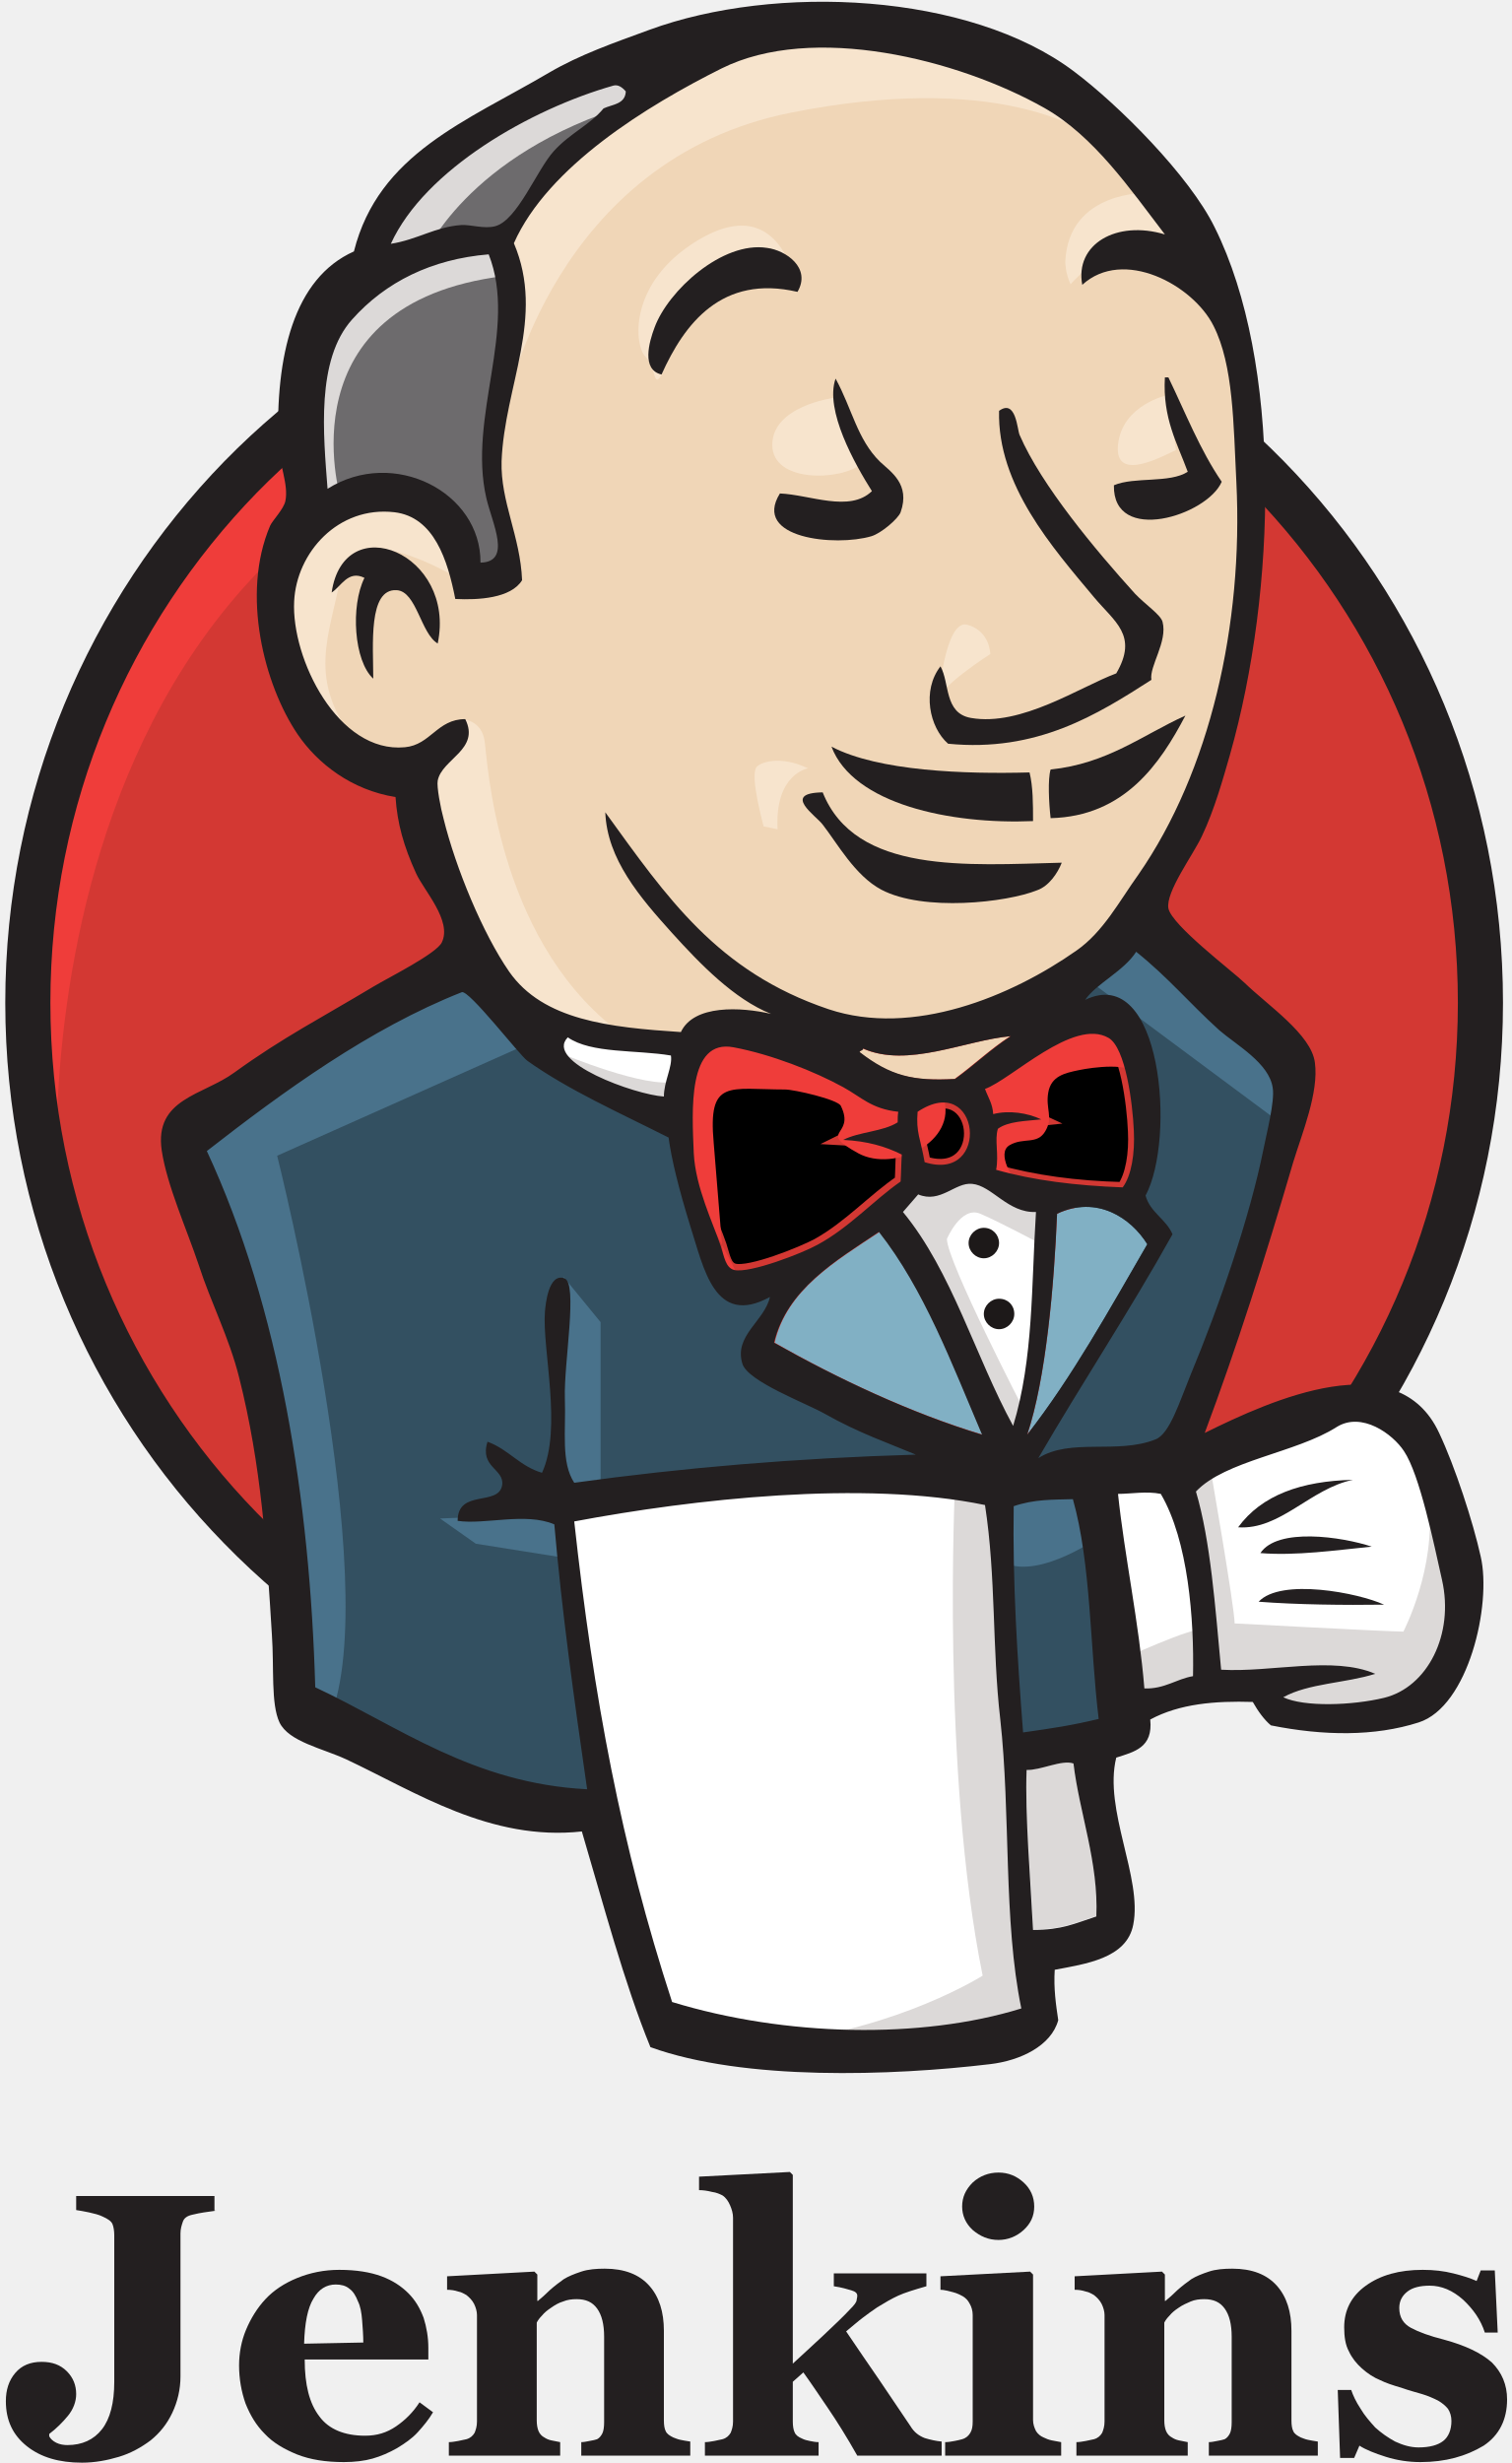
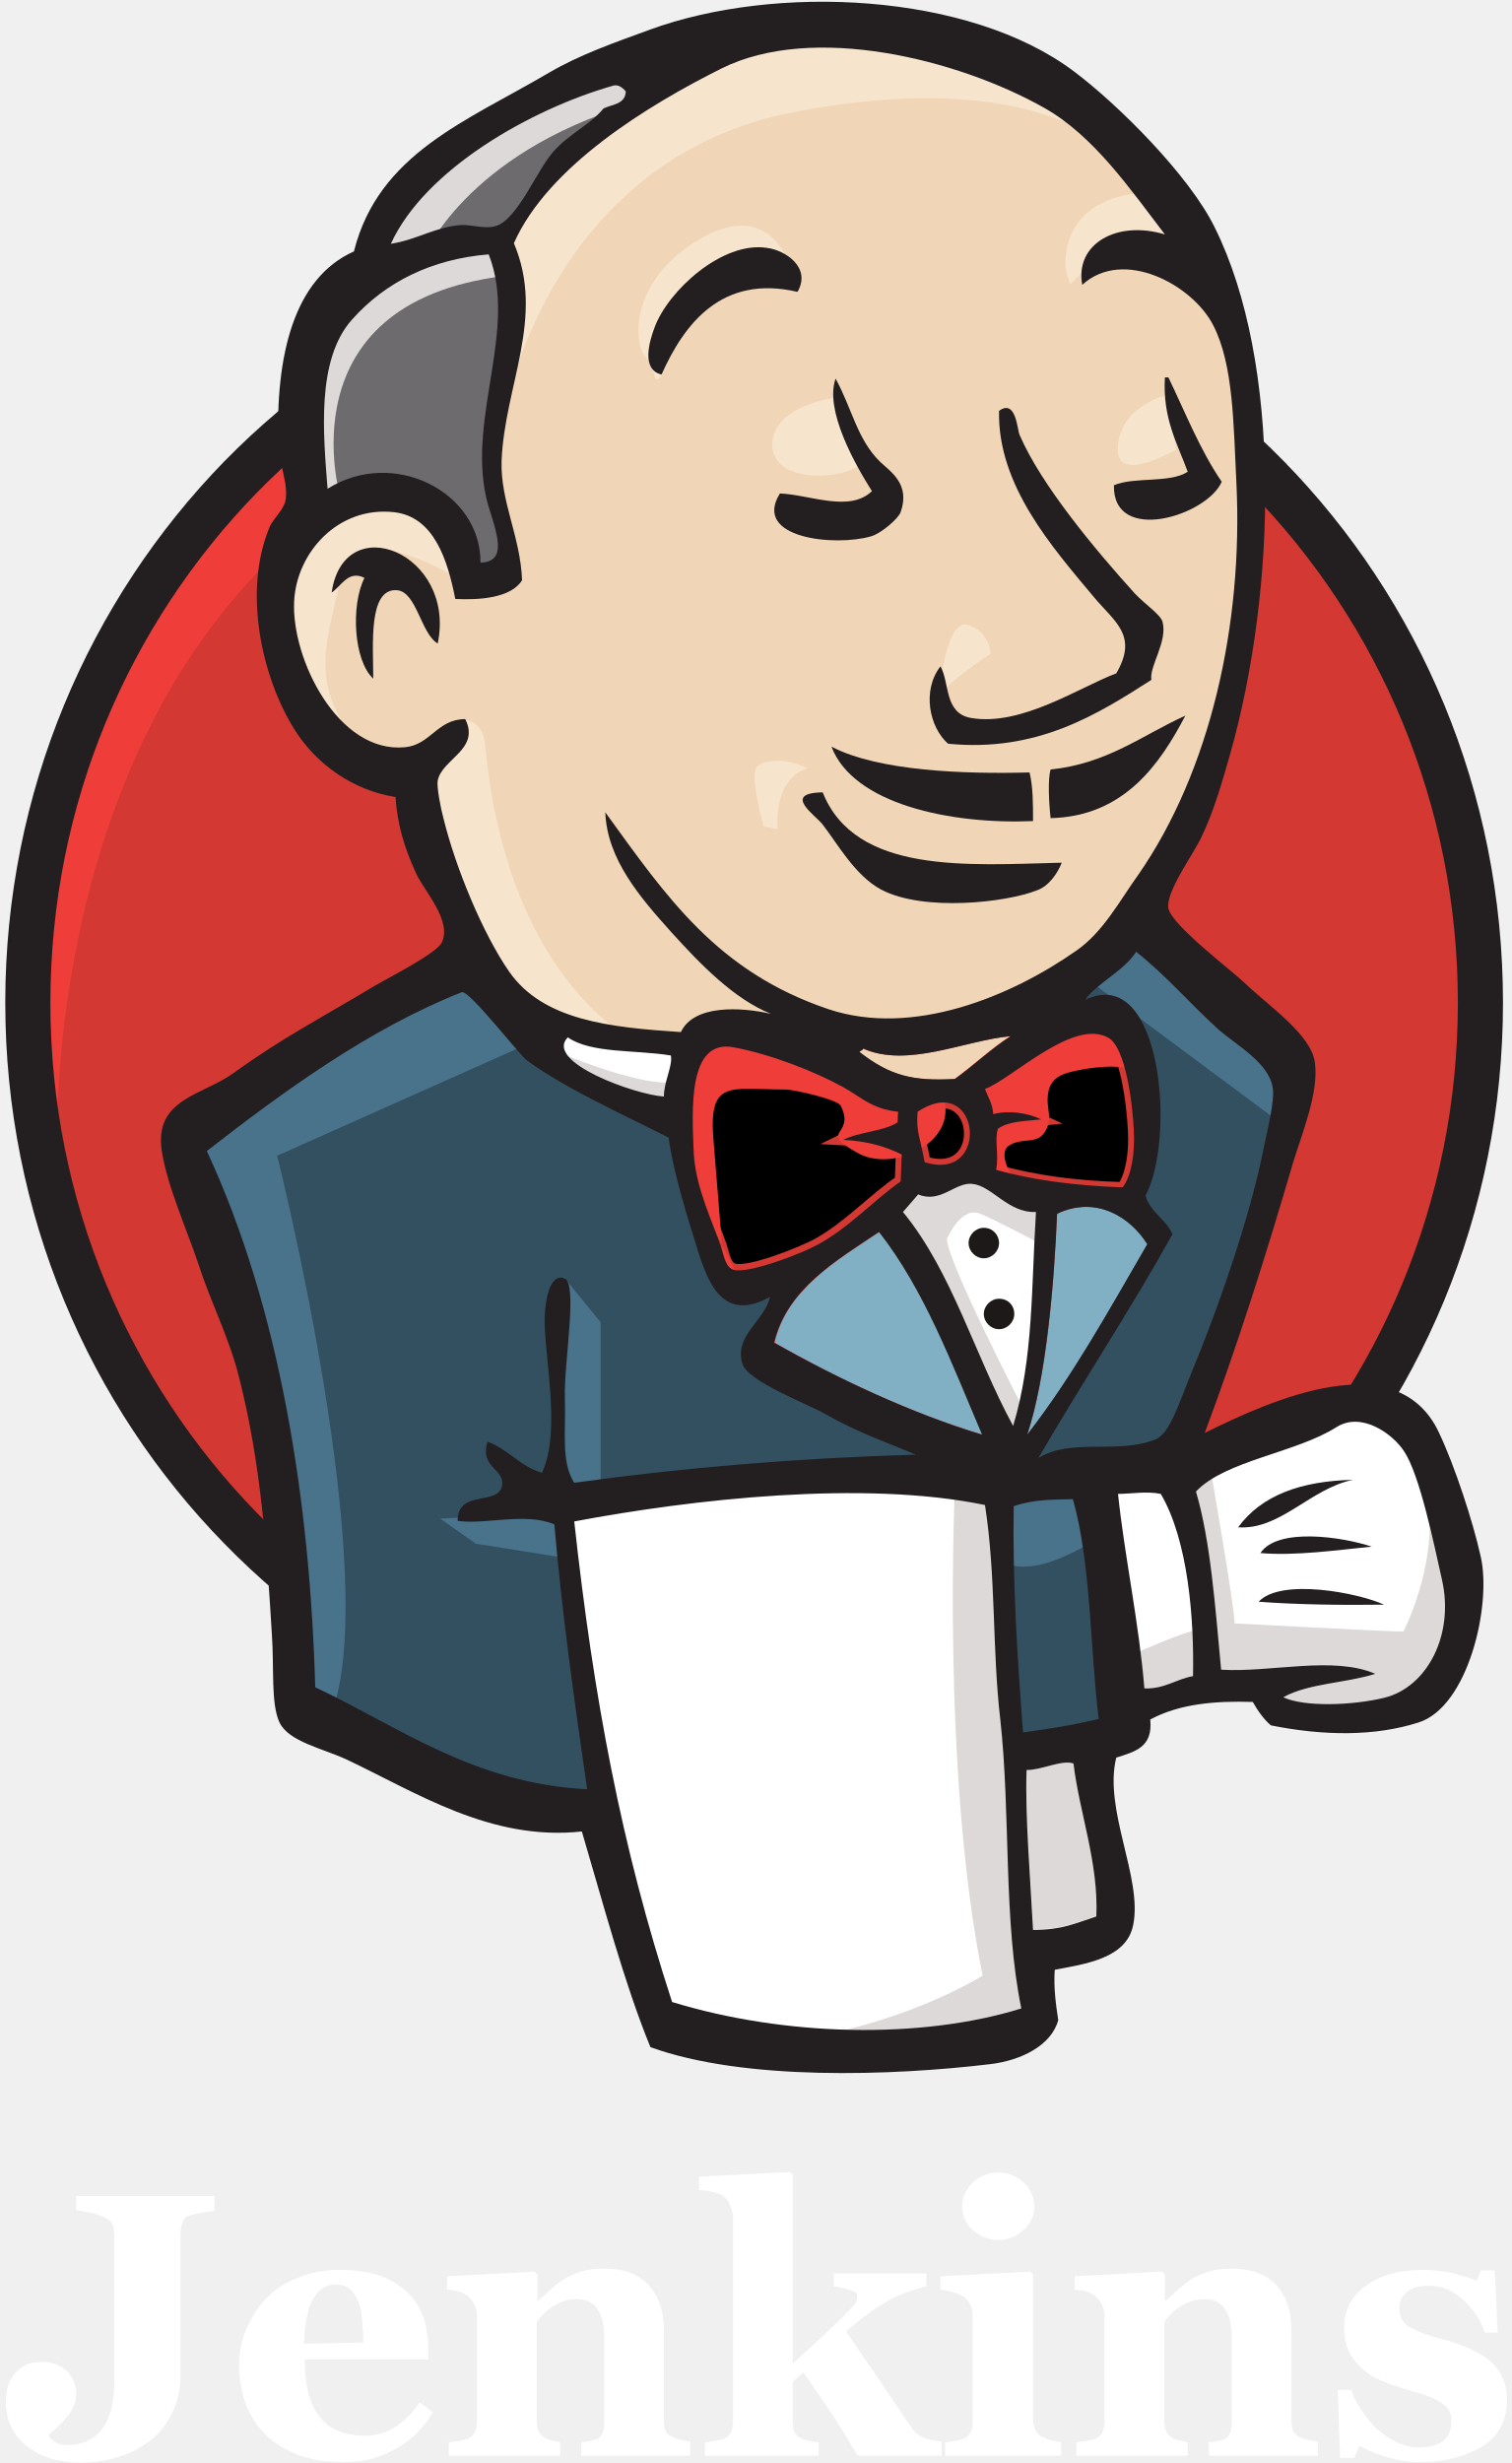
<svg xmlns="http://www.w3.org/2000/svg" width="256px" height="417px" viewBox="0 0 256 417" version="1.1" preserveAspectRatio="xMidYMid">
  <g>
    <path d="M250.741,169.278 C250.741,238.735 195.671,295.095 127.702,295.095 C59.733,295.095 4.664,238.735 4.664,169.278 C4.664,99.82 59.733,43.46 127.702,43.46 C195.671,43.46 250.741,99.82 250.741,169.278" fill="#D33833" />
    <path d="M9.724,200.434 C9.724,200.434 0.794,69.259 121.749,65.488 L113.315,51.398 L47.727,73.426 L28.974,94.958 L12.602,126.313 L3.274,162.828 L6.053,187.237" fill="#EF3D3A" />
    <path d="M43.46,83.448 C21.929,105.575 8.533,136.037 8.533,169.774 L8.533,169.774 C8.533,203.51 21.929,233.972 43.46,256.099 L43.46,256.099 C65.091,278.226 94.76,291.82 127.702,291.82 L127.702,291.82 C160.645,291.82 190.313,278.226 211.944,256.099 L211.944,256.099 C233.476,233.972 246.871,203.51 246.871,169.774 L246.871,169.774 C246.871,136.037 233.476,105.575 211.944,83.448 L211.944,83.448 C190.313,61.42 160.645,47.727 127.702,47.727 L127.702,47.727 C94.859,47.727 65.091,61.321 43.46,83.448 L43.46,83.448 L43.46,83.448 Z M38.003,261.358 C15.082,237.941 0.893,205.495 0.893,169.774 L0.893,169.774 C0.893,134.053 15.082,101.606 38.003,78.09 L38.003,78.09 C60.924,54.673 92.676,40.087 127.702,40.087 L127.702,40.087 C162.729,40.087 194.481,54.673 217.402,78.09 L217.402,78.09 C240.322,101.507 254.512,133.953 254.512,169.774 L254.512,169.774 C254.512,205.495 240.322,237.941 217.402,261.358 L217.402,261.358 C194.481,284.874 162.729,299.361 127.702,299.361 L127.702,299.361 C92.676,299.361 60.924,284.874 38.003,261.358 L38.003,261.358 L38.003,261.358 Z" fill="#231F20" />
    <path d="M179.498,169.972 L160.744,172.75 L135.442,175.628 L119.07,176.025 L103.095,175.529 L90.89,171.758 L80.074,160.05 L71.64,136.136 L69.755,130.977 L58.543,127.206 L51.994,116.391 L47.33,100.912 L52.49,87.318 L64.695,83.051 L74.518,87.715 L79.181,98.034 L84.837,97.141 L86.722,94.76 L84.837,83.944 L84.341,70.35 L87.119,51.597 L87.02,40.881 L95.553,27.188 L110.536,16.372 L136.732,5.16 L165.805,9.426 L191.107,27.684 L202.816,46.437 L210.357,60.031 L212.242,93.767 L206.586,122.84 L196.267,148.639 L186.543,162.431" fill="#F0D6B7" />
    <path d="M163.622,251.039 L96.645,253.817 L96.645,265.029 L102.301,304.422 L99.522,307.696 L52.688,291.721 L49.414,286.065 L44.75,233.079 L33.736,201.327 L31.355,193.786 L68.862,167.988 L80.571,163.324 L90.89,176.025 L99.82,183.963 L110.14,187.237 L114.803,188.626 L120.459,213.036 L124.726,218.195 L135.541,214.425 L128,229.011 L168.682,248.26 L163.622,251.039" fill="#335061" />
    <path d="M52.49,87.516 L64.695,83.25 L74.518,87.913 L79.181,98.233 L84.837,97.34 L86.226,91.684 L83.448,80.868 L86.226,55.07 L83.845,40.98 L92.279,31.157 L110.536,16.67 L105.377,9.625 L79.578,22.326 L68.763,30.76 L62.71,43.857 L53.383,56.558 L50.605,71.541 L52.49,87.516" fill="#6D6B6D" />
    <path d="M71.74,43.46 C71.74,43.46 78.784,26.096 106.865,17.662 C134.946,9.228 108.254,11.609 108.254,11.609 L77.792,23.318 L66.084,35.026 L60.924,44.353 L71.74,43.46" fill="#DCD9D8" />
    <path d="M57.65,84.242 C57.65,84.242 47.826,51.398 85.333,46.735 L83.944,41.079 L58.146,47.132 L50.605,71.541 L52.49,87.516 L57.65,84.242" fill="#DCD9D8" />
    <path d="M72.633,127.802 L78.784,121.848 C78.784,121.848 81.563,122.146 82.059,125.42 C82.555,128.695 83.944,158.264 104.087,174.14 C105.972,175.628 89.104,171.758 89.104,171.758 L74.121,148.341" fill="#F7E4CD" />
    <path d="M158.859,118.871 C158.859,118.871 159.95,104.682 163.82,105.774 C167.69,106.865 167.69,110.735 167.69,110.735 C167.69,110.735 158.363,116.688 158.859,118.871" fill="#F7E4CD" />
    <path d="M197.755,66.878 C197.755,66.878 190.016,68.465 189.321,75.312 C188.626,82.158 197.755,76.701 199.144,76.205" fill="#F7E4CD" />
    <path d="M141.098,67.374 C141.098,67.374 130.778,68.763 130.778,75.312 C130.778,81.86 142.487,81.364 145.761,78.586" fill="#F7E4CD" />
    <path d="M77.395,97.836 C77.395,97.836 59.634,87.02 57.749,97.34 C55.864,107.659 51.696,115.101 60.527,125.916 L54.474,124.031 L48.819,109.544 L46.933,95.454 L57.749,84.242 L69.953,85.135 L76.998,90.791 L77.395,97.836" fill="#F7E4CD" />
    <path d="M85.829,68.267 C85.829,68.267 93.767,26.989 134.053,19.051 C167.194,12.502 184.657,20.44 191.206,27.981 C191.206,27.981 161.637,-7.144 133.557,3.572 C105.476,14.388 84.837,34.034 85.333,46.636 C86.127,68.267 85.829,68.267 85.829,68.267" fill="#F7E4CD" />
    <path d="M194.481,32.645 C194.481,32.645 180.887,32.149 180.391,44.353 C180.391,44.353 180.391,46.239 181.284,48.124 C181.284,48.124 192.099,35.919 198.648,42.468" fill="#F7E4CD" />
    <path d="M135.045,49.414 C135.045,49.414 132.664,30.76 116.788,41.575 C106.468,48.62 107.46,58.443 109.247,60.329 C111.132,62.214 110.636,65.984 112.025,63.405 C113.414,60.825 113.017,52.391 118.177,50.009 C123.237,47.628 131.771,45.048 135.045,49.414" fill="#F7E4CD" />
    <path d="M90.989,176.025 L46.933,195.671 C46.933,195.671 65.191,268.304 55.864,290.828 L49.315,288.447 L48.819,260.763 L36.614,208.372 L31.454,193.885 L77.395,162.927 L90.989,176.025" fill="#49728B" />
    <path d="M95.454,216.211 L101.705,223.851 L101.705,251.932 L94.264,251.932 C94.264,251.932 93.371,232.285 93.371,229.904 C93.371,227.522 94.264,219.088 94.264,219.088" fill="#49728B" />
    <path d="M95.653,256.198 L74.518,257.091 L80.571,261.358 L95.553,263.74" fill="#49728B" />
    <path d="M167.789,251.535 L185.153,251.039 L189.42,294.102 L171.659,296.484 L167.789,251.535" fill="#335061" />
    <path d="M172.453,251.535 L198.648,250.146 C198.648,250.146 209.464,222.958 209.464,221.569 C209.464,220.18 218.791,182.177 218.791,182.177 L197.656,160.149 L193.389,156.378 L182.177,167.591 L182.177,211.15 L172.453,251.535" fill="#335061" />
    <path d="M184.161,248.26 L167.789,251.535 L170.171,264.633 C176.223,267.411 186.543,259.969 186.543,259.969" fill="#49728B" />
    <path d="M184.657,166.202 L217.501,190.611 L218.394,179.398 L193.588,156.478 L184.657,166.202" fill="#49728B" />
    <path d="M111.926,343.814 L102.202,304.422 L97.34,275.349 L96.546,253.817 L140.502,251.436 L167.789,251.436 L165.309,300.651 L169.575,338.654 L169.079,345.699 L133.457,348.478 L111.926,343.814" fill="#FFFFFF" />
    <path d="M161.736,251.039 C161.736,251.039 159.355,299.758 166.4,334.487 C166.4,334.487 152.31,343.417 131.771,345.699 L171.163,344.31 L175.826,341.532 L170.171,264.732 L168.682,248.26" fill="#DCD9D8" />
    <path d="M190.115,290.431 L208.372,285.271 L243.002,283.386 L248.161,267.411 L238.834,239.727 L228.019,238.338 L213.036,243.002 L198.747,250.047 L191.107,248.657 L185.153,251.039" fill="#FFFFFF" />
    <path d="M189.817,281.005 C189.817,281.005 202.022,275.349 203.907,275.845 L198.747,250.047 L204.8,247.665 C204.8,247.665 209.067,272.074 209.067,274.853 C209.067,274.853 235.262,276.242 237.643,276.242 C237.643,276.242 243.299,265.426 241.91,254.214 L247.07,269.197 L247.566,277.631 L240.025,288.843 L231.591,290.729 L217.501,290.233 L212.837,284.18 L196.465,286.561 L191.305,288.447" fill="#DCD9D8" />
    <path d="M171.361,247.764 L161.042,221.569 L150.226,206.09 C150.226,206.09 152.608,199.541 155.882,199.541 L166.698,199.541 L177.017,203.312 L176.124,220.676 L171.361,247.764" fill="#FFFFFF" />
    <path d="M173.445,238.834 C173.445,238.834 160.347,213.532 160.347,209.761 C160.347,209.761 162.729,204.105 166.003,205.495 C169.278,206.884 176.322,210.654 176.322,210.654 L176.322,201.724 L160.347,198.45 L149.532,199.839 L167.789,243.101 L171.56,243.597" fill="#DCD9D8" />
    <path d="M116.093,177.017 L103.095,175.628 L90.89,171.857 L90.89,176.124 L96.843,182.673 L115.597,191.107" fill="#FFFFFF" />
    <path d="M95.157,178.406 C95.157,178.406 109.643,184.459 114.406,183.07 L114.902,188.726 L101.805,185.947 L93.867,180.291 L95.157,178.406" fill="#DCD9D8" />
    <path d="M190.115,201.129 C182.177,200.93 174.933,199.938 168.682,198.152 C169.079,195.572 168.285,193.091 168.98,191.206 C170.766,189.916 173.643,189.916 176.322,189.619 C174.04,188.527 170.766,188.031 168.186,188.726 C168.087,186.94 167.293,185.848 166.797,184.459 C171.262,182.871 181.78,172.453 187.733,175.826 C190.611,177.513 191.802,186.84 192,191.504 C192.198,195.274 191.603,199.045 190.115,201.129" fill="#D33833" />
    <path d="M190.115,201.129 C182.177,200.93 174.933,199.938 168.682,198.152 C169.079,195.572 168.285,193.091 168.98,191.206 C170.766,189.916 173.643,189.916 176.322,189.619 C174.04,188.527 170.766,188.031 168.186,188.726 C168.087,186.94 167.293,185.848 166.797,184.459 C171.262,182.871 181.78,172.453 187.733,175.826 C190.611,177.513 191.802,186.84 192,191.504 C192.198,195.274 191.603,199.045 190.115,201.129 L190.115,201.129 Z" stroke="#D33833" stroke-width="2" />
    <path d="M152.112,188.13 C152.112,188.726 152.112,189.321 152.012,189.916 C149.532,191.504 145.563,191.504 142.784,192.893 C146.753,193.091 149.929,194.084 152.707,195.374 C152.608,196.862 152.608,198.45 152.509,199.938 C147.944,203.014 143.777,207.678 138.419,210.654 C135.839,212.043 127.008,215.616 124.329,214.921 C122.84,214.524 122.642,212.639 122.047,210.853 C120.757,207.082 117.78,200.93 117.482,195.175 C117.184,187.932 116.391,175.727 124.229,177.216 C130.58,178.406 137.922,181.284 142.784,183.963 C145.86,185.749 147.547,187.733 152.112,188.13" fill="#D33833" />
    <path d="M152.112,188.13 C152.112,188.726 152.112,189.321 152.012,189.916 C149.532,191.504 145.563,191.504 142.784,192.893 C146.753,193.091 149.929,194.084 152.707,195.374 C152.608,196.862 152.608,198.45 152.509,199.938 C147.944,203.014 143.777,207.678 138.419,210.654 C135.839,212.043 127.008,215.616 124.329,214.921 C122.84,214.524 122.642,212.639 122.047,210.853 C120.757,207.082 117.78,200.93 117.482,195.175 C117.184,187.932 116.391,175.727 124.229,177.216 C130.58,178.406 137.922,181.284 142.784,183.963 C145.86,185.749 147.547,187.733 152.112,188.13 L152.112,188.13 Z" stroke="#D33833" stroke-width="2" />
    <path d="M156.577,196.763 C155.882,192.794 155.088,191.702 155.386,188.229 C166.003,181.184 167.888,200.335 156.577,196.763" fill="#D33833" />
    <path d="M156.577,196.763 C155.882,192.794 155.088,191.702 155.386,188.229 C166.003,181.184 167.888,200.335 156.577,196.763 L156.577,196.763 Z" stroke="#D33833" stroke-width="2" />
    <path d="M171.857,199.938 C171.857,199.938 168.583,195.274 170.964,193.885 C173.346,192.496 175.628,193.885 177.017,191.504 C178.406,189.122 177.017,187.733 177.513,184.955 C178.009,182.177 180.291,181.681 182.673,181.184 C185.054,180.688 191.603,179.795 192.496,182.078 L189.718,173.643 L184.062,171.758 L166.301,182.078 L165.408,187.237 L165.408,197.557" fill="#EF3D3A" />
    <path d="M122.642,215.417 C122.047,208.074 121.451,200.831 120.856,193.488 C119.864,182.574 123.436,184.459 132.961,184.459 C134.45,184.459 141.891,186.146 142.388,187.237 C144.967,192.496 138.121,191.305 145.364,195.274 C151.417,198.549 162.233,193.29 159.752,185.848 C158.363,184.161 152.608,185.352 150.524,184.26 C146.853,182.375 143.181,180.49 139.51,178.605 C134.847,176.223 124.13,172.651 119.169,176.025 C106.567,184.558 119.963,205.991 124.428,214.921" fill="#EF3D3A" />
    <path d="M135.045,49.414 C122.245,46.437 115.895,54.772 112.025,63.405 C108.552,62.611 109.941,57.848 110.834,55.467 C113.116,49.216 122.344,40.781 129.885,41.972 C133.06,42.369 137.426,45.346 135.045,49.414" fill="#231F20" />
    <path d="M197.259,63.901 L197.854,63.901 C200.732,69.854 203.212,76.205 206.884,81.563 C204.403,87.318 188.428,92.279 188.626,82.158 C192.099,80.67 198.053,81.86 201.129,79.876 C199.343,75.014 196.862,70.847 197.259,63.901" fill="#231F20" />
    <path d="M141.495,64.099 C144.273,69.16 145.166,74.419 149.036,78.189 C150.822,79.876 154.195,81.96 152.509,86.722 C152.112,87.814 149.234,90.295 147.547,90.791 C141.495,92.577 127.305,91.188 132.068,83.547 C137.129,83.746 143.876,86.822 147.647,83.15 C144.769,78.586 139.609,69.457 141.495,64.099" fill="#231F20" />
    <path d="M194.977,115.101 C185.848,120.955 175.628,127.405 160.546,125.916 C157.371,123.138 156.081,116.887 159.256,112.819 C160.843,115.597 159.851,120.757 164.416,121.55 C172.949,123.039 182.871,116.291 189.023,114.009 C192.794,107.56 188.726,105.278 185.253,101.11 C178.208,92.676 168.881,82.158 169.178,69.557 C172.056,67.473 172.254,72.732 172.651,73.625 C176.322,82.158 185.55,93.172 192.198,100.515 C193.885,102.301 196.564,104.087 196.862,105.278 C197.755,108.651 194.58,112.819 194.977,115.101" fill="#231F20" />
    <path d="M74.121,108.949 C71.243,107.262 70.549,100.118 67.175,99.919 C62.313,99.622 63.206,109.247 63.206,114.902 C59.932,111.926 59.336,102.598 61.718,97.836 C58.94,96.447 57.749,99.324 56.161,100.316 C58.245,85.929 77.296,93.668 74.121,108.949" fill="#231F20" />
    <path d="M200.732,121.153 C196.465,129.29 190.412,138.22 177.91,138.518 C177.612,135.938 177.414,131.87 177.91,130.282 C187.535,129.29 193.488,124.428 200.732,121.153" fill="#231F20" />
    <path d="M140.8,126.412 C148.738,130.58 163.423,131.076 174.338,130.778 C174.933,133.16 174.933,136.136 174.933,139.014 C160.943,139.609 144.471,136.136 140.8,126.412" fill="#231F20" />
    <path d="M139.312,134.152 C144.868,148.043 163.82,146.456 179.795,146.059 C179.101,147.845 177.612,150.028 175.628,150.722 C170.468,152.806 156.378,154.394 149.234,150.623 C144.769,148.242 141.792,142.784 139.312,139.609 C138.22,138.121 132.267,134.251 139.312,134.152" fill="#231F20" />
    <path d="M194.282,210.654 C187.833,221.767 181.581,233.178 173.941,242.902 C177.116,233.476 178.505,217.6 179.002,205.495 C185.749,202.319 191.504,206.189 194.282,210.654" fill="#81B0C4" />
    <path d="M229.11,250.543 C221.867,252.031 216.806,259.076 209.662,258.58 C213.631,253.122 220.378,250.741 229.11,250.543" fill="#231F20" />
    <path d="M232.285,261.854 C226.332,262.45 219.386,263.442 213.433,262.946 C216.31,258.58 227.225,260.167 232.285,261.854" fill="#231F20" />
    <path d="M234.369,271.678 C227.721,271.777 219.485,271.678 213.135,271.181 C216.905,267.113 230.102,269.693 234.369,271.678" fill="#231F20" />
    <path d="M181.78,298.468 C182.772,306.803 186.047,315.237 185.65,324.366 C181.978,325.557 179.895,326.648 174.933,326.648 C174.636,318.909 173.544,307.002 173.842,299.56 C176.223,299.758 179.795,297.873 181.78,298.468" fill="#DCD9D8" />
    <path d="M171.064,175.429 C167.69,177.612 164.912,180.291 161.637,182.673 C154.493,183.07 150.623,182.177 145.464,178.109 C145.563,177.811 146.059,177.91 146.059,177.513 C153.699,180.887 163.423,176.124 171.064,175.429" fill="#F0D6B7" />
    <path d="M131.175,227.324 C133.259,218.295 141.495,213.532 148.936,208.571 C156.577,218.295 161.24,230.797 166.4,242.902 C154.195,239.231 141.792,233.377 131.175,227.324" fill="#81B0C4" />
    <path d="M173.842,299.659 C173.544,307.101 174.536,318.909 174.933,326.747 C179.895,326.747 181.978,325.656 185.65,324.465 C186.047,315.336 182.772,306.902 181.78,298.567 C179.795,297.873 176.223,299.758 173.842,299.659 L173.842,299.659 Z M97.24,257.588 C100.515,287.454 105.178,312.459 113.811,338.952 C132.961,344.806 155.981,345.302 172.949,340.043 C169.873,325.16 171.163,307.002 169.377,291.026 C167.988,279.02 168.682,267.014 166.797,254.809 C146.257,250.543 117.284,253.817 97.24,257.588 L97.24,257.588 Z M171.659,255.008 C171.46,267.808 172.254,280.509 173.247,293.309 C178.208,292.614 181.482,292.118 186.047,291.026 C184.558,278.722 184.757,264.732 181.681,253.817 C178.208,253.916 175.132,253.817 171.659,255.008 L171.659,255.008 Z M196.564,252.924 C194.183,252.428 191.504,252.924 189.321,252.924 C190.412,263.343 192.893,274.853 193.786,285.867 C197.259,285.966 199.144,284.279 202.022,283.783 C202.22,274.158 201.228,260.862 196.564,252.924 L196.564,252.924 L196.564,252.924 Z M234.369,287.454 C241.712,285.668 246.276,276.738 244.192,267.51 C242.803,261.358 240.422,249.65 237.743,245.681 C235.857,242.803 230.598,238.933 226.332,241.612 C219.485,245.978 207.479,247.268 202.518,252.527 C204.998,260.862 205.792,272.174 206.784,282.691 C215.318,283.188 225.736,280.31 232.881,283.386 C227.919,284.974 221.569,284.974 217.302,287.355 C220.874,289.042 229.011,288.744 234.369,287.454 L234.369,287.454 L234.369,287.454 Z M166.301,242.902 C161.141,230.797 156.478,218.295 148.837,208.571 C141.395,213.532 133.259,218.295 131.076,227.324 C141.792,233.377 154.195,239.231 166.301,242.902 L166.301,242.902 Z M179.002,205.495 C178.505,217.6 177.116,233.476 173.941,242.902 C181.581,233.079 187.833,221.767 194.282,210.654 C191.504,206.189 185.749,202.319 179.002,205.495 L179.002,205.495 Z M164.614,200.434 C161.736,200.136 159.256,203.808 155.485,202.22 C154.592,203.212 153.798,204.205 152.905,205.197 C161.24,215.318 165.11,229.606 171.56,241.414 C175.033,230.003 174.636,217.6 175.429,205.197 C170.667,205.395 167.988,200.732 164.614,200.434 L164.614,200.434 Z M155.386,188.229 C155.088,191.702 155.882,192.794 156.577,196.763 C167.888,200.335 166.003,181.184 155.386,188.229 L155.386,188.229 Z M142.784,184.062 C137.922,181.383 130.58,178.505 124.229,177.315 C116.391,175.826 117.184,188.031 117.482,195.274 C117.78,201.029 120.757,207.082 122.047,210.952 C122.642,212.738 122.84,214.623 124.329,215.02 C127.008,215.616 135.938,212.143 138.419,210.753 C143.777,207.876 147.944,203.212 152.509,200.037 C152.608,198.549 152.608,196.961 152.707,195.473 C149.929,194.084 146.853,193.191 142.784,192.992 C145.464,191.603 149.532,191.603 152.012,190.016 C152.012,189.42 152.012,188.825 152.112,188.229 C147.547,187.733 145.86,185.749 142.784,184.062 L142.784,184.062 Z M96.149,175.628 C92.081,179.795 107.56,185.352 112.422,185.65 C112.422,183.07 113.91,180.589 113.612,178.704 C107.758,177.712 100.118,178.406 96.149,175.628 L96.149,175.628 Z M146.158,177.513 C146.158,177.91 145.662,177.811 145.563,178.109 C150.822,182.177 154.691,183.07 161.736,182.673 C164.912,180.391 167.789,177.612 171.163,175.429 C163.423,176.124 153.699,180.887 146.158,177.513 L146.158,177.513 Z M192,191.405 C191.802,186.84 190.611,177.414 187.733,175.727 C181.78,172.254 171.262,182.772 166.797,184.36 C167.293,185.749 168.087,186.84 168.186,188.626 C170.865,187.932 174.04,188.428 176.322,189.519 C173.643,189.817 170.766,189.817 168.98,191.107 C168.384,192.992 169.178,195.473 168.682,198.053 C174.933,199.839 182.177,200.732 190.115,201.029 C191.603,199.045 192.198,195.274 192,191.405 L192,191.405 Z M89.302,179.597 C88.012,178.704 79.38,167.491 78.189,167.988 C62.611,174.14 48.025,184.757 35.026,194.878 C47.429,221.569 52.49,254.214 53.383,285.668 C67.572,292.316 80.074,301.941 99.423,302.933 C97.141,287.157 95.157,272.967 93.867,258.084 C89.005,256 82.059,258.183 77.495,257.488 C77.495,252.031 84.44,255.107 85.036,251.436 C85.433,248.657 81.166,248.459 82.555,244.093 C86.127,245.383 88.012,248.26 91.783,249.352 C95.256,241.811 91.783,228.416 92.279,222.065 C92.378,220.874 92.874,215.516 95.553,216.409 C97.935,217.203 95.454,230.797 95.653,236.75 C95.851,242.307 94.958,247.566 97.24,251.039 C115.895,248.459 134.847,246.871 155.088,246.276 C150.623,244.391 145.364,242.605 139.609,239.33 C136.434,237.544 126.611,233.873 125.718,230.896 C124.229,226.133 129.488,223.653 130.381,219.584 C120.955,224.744 119.169,214.623 116.887,207.578 C114.902,201.129 113.712,196.267 113.216,192.595 C104.98,188.428 96.248,184.558 89.302,179.597 L89.302,179.597 L89.302,179.597 Z M183.764,169.278 C196.763,163.026 199.144,192.794 193.984,202.419 C194.778,205.296 197.457,206.388 198.549,208.967 C191.305,221.966 183.268,234.071 175.826,246.871 C181.284,243.398 189.222,246.276 195.671,243.696 C198.053,242.803 199.74,237.346 201.526,232.98 C206.487,221.073 211.647,205.991 213.929,194.679 C214.425,192.099 215.913,186.443 215.516,184.161 C214.921,179.994 209.364,176.918 206.487,174.437 C201.228,169.674 197.953,165.606 192.397,161.141 C190.313,164.416 185.55,166.598 183.764,169.278 L183.764,169.278 L183.764,169.278 Z M59.634,54.078 C53.482,60.924 54.772,73.625 55.467,82.753 C66.679,75.709 81.464,83.349 81.364,95.256 C86.722,95.157 83.349,88.608 82.357,84.341 C79.181,70.549 87.715,55.665 82.753,43.064 C73.129,43.857 65.29,47.727 59.634,54.078 L59.634,54.078 L59.634,54.078 Z M103.888,14.487 C89.898,18.456 71.938,28.676 66.183,41.278 C70.648,40.583 73.724,38.4 78.09,38.102 C79.777,38.003 81.96,38.797 83.845,38.301 C87.616,37.309 90.89,28.775 93.767,25.6 C96.546,22.524 99.919,21.135 102.202,18.357 C103.69,17.662 105.873,17.662 105.972,15.479 C105.377,14.784 104.682,14.288 103.888,14.487 L103.888,14.487 Z M176.819,18.257 C162.233,10.022 137.625,3.87 122.146,11.609 C109.643,17.86 92.775,28.18 87.02,41.178 C92.378,53.78 85.433,65.29 84.936,78.09 C84.738,84.936 88.112,90.791 88.409,98.233 C86.524,101.309 80.967,101.606 77.098,101.408 C75.808,94.859 73.526,87.516 66.778,86.722 C57.253,85.631 50.208,93.569 49.811,101.805 C49.315,111.529 57.253,127.603 68.564,126.512 C72.93,126.115 74.022,121.749 78.784,121.749 C81.364,126.909 74.816,128.496 74.121,132.167 C73.922,133.16 74.617,136.831 75.113,138.617 C77.197,147.051 81.761,158.065 86.226,164.515 C91.981,172.75 103.194,173.941 115.299,174.735 C117.482,170.071 125.42,170.468 130.58,171.659 C124.329,169.178 118.574,163.225 113.811,157.966 C108.353,151.913 102.797,145.464 102.499,137.526 C112.918,151.913 121.451,164.515 140.304,170.865 C154.592,175.628 171.262,168.682 182.276,160.943 C186.84,157.767 189.519,152.608 192.794,148.043 C204.899,130.58 210.555,105.774 209.364,81.662 C208.868,71.74 208.868,61.817 205.495,55.169 C202.022,48.223 190.214,41.873 183.268,48.223 C181.978,41.377 189.023,37.209 197.259,39.69 C191.405,32.05 185.253,23.02 176.819,18.257 L176.819,18.257 L176.819,18.257 Z M204.006,242.605 C215.417,236.949 236.651,227.423 243.696,242.605 C246.375,248.26 249.451,257.687 250.741,263.541 C252.626,271.678 248.657,288.943 240.223,291.622 C232.781,294.003 224.149,293.904 215.219,292.118 C214.127,291.225 213.036,289.736 212.143,288.149 C205.792,287.95 199.74,288.447 194.778,291.126 C195.274,295.888 192.099,296.583 189.023,297.575 C186.84,306.406 193.488,317.916 191.901,325.854 C190.809,331.609 183.764,332.502 178.605,333.495 C178.406,336.67 178.803,339.349 179.2,342.028 C178.009,346.394 172.75,348.874 167.69,349.47 C151.119,351.454 126.016,352.347 110.14,346.592 C105.674,335.678 102.202,322.481 98.53,310.078 C83.051,311.764 70.45,303.429 58.642,297.873 C54.574,295.988 48.918,294.896 47.33,291.622 C45.842,288.447 46.437,282.394 46.04,276.738 C45.147,262.152 44.254,248.062 40.484,233.178 C38.797,226.431 35.721,220.577 33.637,214.127 C31.653,208.174 28.279,200.732 27.386,194.778 C26.096,185.947 34.431,185.451 39.69,181.581 C47.926,175.628 54.375,172.353 63.305,166.995 C65.984,165.408 73.922,161.439 74.816,159.553 C76.602,155.882 71.74,150.722 70.45,147.845 C68.366,143.281 67.274,139.411 66.977,134.946 C59.535,133.755 53.78,129.29 50.406,124.329 C44.75,115.994 40.781,100.614 45.743,89.005 C46.14,88.112 48.025,86.226 48.322,84.837 C48.918,82.059 47.231,78.388 47.132,75.411 C46.636,60.229 49.712,47.132 59.932,42.567 C64.099,25.997 78.983,20.54 92.974,12.304 C98.233,9.228 103.988,7.243 109.941,5.06 C131.274,-2.778 164.118,-1.29 181.879,12.105 C189.42,17.761 201.426,29.767 205.693,38.499 C217.104,61.42 216.211,99.82 208.273,127.802 C207.181,131.572 205.693,137.029 203.51,141.594 C202.022,144.769 197.358,151.02 197.854,153.798 C198.45,156.676 208.571,164.316 210.753,166.4 C214.623,170.171 222.065,175.132 222.66,179.895 C223.355,184.955 220.478,191.901 218.989,196.763 C214.226,213.036 209.464,228.019 204.006,242.605 L204.006,242.605 Z" fill="#231F20" />
    <path d="M128.099,129.885 C128.695,129.091 132.068,127.802 136.831,130.084 C136.831,130.084 131.175,130.977 131.671,140.403 L129.29,139.907 C129.389,140.006 126.909,131.473 128.099,129.885" fill="#F7E4CD" />
    <path d="M169.178,210.456 C169.178,211.845 167.988,213.036 166.598,213.036 C165.209,213.036 164.019,211.845 164.019,210.456 C164.019,209.067 165.209,207.876 166.598,207.876 C168.087,207.876 169.178,209.067 169.178,210.456" fill="#1D1919" />
    <path d="M171.758,222.462 C171.758,223.851 170.567,225.042 169.178,225.042 C167.789,225.042 166.598,223.851 166.598,222.462 C166.598,221.073 167.789,219.882 169.178,219.882 C170.667,219.882 171.758,220.974 171.758,222.462" fill="#1D1919" />
-     <g transform="translate(0.992248, 367.1318)" fill="#231F20">
+     <g transform="translate(0.992248, 367.1318)" fill="#fff">
      <path d="M35.622,7.144 C34.828,7.243 34.133,7.343 33.538,7.442 C32.943,7.541 32.347,7.64 31.553,7.839 C30.66,8.037 30.164,8.434 29.966,9.029 C29.767,9.625 29.569,10.22 29.569,11.014 L29.569,35.225 C29.569,37.408 29.073,39.491 28.18,41.377 C27.287,43.262 26.096,44.75 24.509,46.04 C22.921,47.231 21.135,48.223 19.15,48.819 C17.166,49.414 15.082,49.811 12.899,49.811 C9.029,49.811 5.953,48.918 3.572,47.033 C1.191,45.147 0,42.667 0,39.392 C0,37.507 0.496,35.919 1.588,34.629 C2.679,33.34 4.167,32.744 6.053,32.744 C7.839,32.744 9.228,33.24 10.319,34.332 C11.411,35.423 11.907,36.713 11.907,38.202 C11.907,39.491 11.411,40.781 10.518,41.873 C9.625,42.964 8.533,44.056 7.343,44.949 L7.343,45.346 C7.541,45.743 7.938,46.14 8.533,46.437 C9.129,46.735 9.823,46.834 10.419,46.834 C12.899,46.834 14.884,45.941 16.273,44.155 C17.662,42.369 18.357,39.69 18.357,36.118 L18.357,11.312 C18.357,10.617 18.257,9.922 18.059,9.426 C17.86,8.93 17.265,8.533 16.372,8.136 C15.777,7.839 14.983,7.64 14.09,7.442 C13.197,7.243 12.502,7.144 11.907,7.045 L11.907,4.664 L35.324,4.664 L35.324,7.144 L35.622,7.144 Z" />
      <path d="M72.335,41.278 C71.64,42.468 70.747,43.56 69.755,44.651 C68.763,45.743 67.572,46.536 66.282,47.33 C64.893,48.124 63.504,48.719 62.115,49.116 C60.726,49.513 59.039,49.712 57.253,49.712 C54.177,49.712 51.597,49.315 49.315,48.422 C47.132,47.529 45.247,46.437 43.857,44.949 C42.369,43.46 41.377,41.774 40.583,39.789 C39.888,37.805 39.491,35.622 39.491,33.34 C39.491,31.256 39.888,29.172 40.682,27.287 C41.476,25.402 42.567,23.616 43.957,22.127 C45.346,20.639 47.132,19.448 49.315,18.555 C51.498,17.662 53.879,17.166 56.459,17.166 C59.336,17.166 61.718,17.563 63.603,18.257 C65.488,18.952 66.977,19.944 68.167,21.135 C69.358,22.326 70.152,23.715 70.747,25.302 C71.243,26.89 71.541,28.577 71.541,30.363 L71.541,32.347 L50.605,32.347 C50.605,36.614 51.398,39.789 53.085,41.972 C54.673,44.155 57.352,45.247 60.825,45.247 C62.809,45.247 64.496,44.75 66.084,43.659 C67.671,42.567 68.961,41.278 70.053,39.591 L72.335,41.278 L72.335,41.278 Z M60.527,29.47 C60.527,28.279 60.428,26.989 60.329,25.699 C60.229,24.409 60.031,23.318 59.634,22.524 C59.237,21.532 58.84,20.837 58.146,20.341 C57.55,19.845 56.757,19.647 55.864,19.647 C54.276,19.647 52.986,20.44 52.093,22.028 C51.101,23.616 50.605,26.195 50.505,29.668 L60.527,29.47 L60.527,29.47 Z" />
      <path d="M116.093,48.62 L97.439,48.62 L97.439,46.338 C97.836,46.338 98.332,46.239 98.828,46.14 C99.423,46.04 99.82,45.941 100.118,45.842 C100.515,45.643 100.812,45.247 101.011,44.85 C101.209,44.453 101.309,43.758 101.309,42.964 L101.309,28.478 C101.309,26.394 100.912,24.806 100.118,23.715 C99.324,22.623 98.233,22.127 96.645,22.127 C95.851,22.127 95.057,22.226 94.363,22.524 C93.668,22.722 92.974,23.119 92.279,23.616 C91.684,24.012 91.188,24.409 90.791,24.905 C90.394,25.302 90.096,25.699 89.898,26.096 L89.898,42.667 C89.898,43.361 89.997,43.957 90.195,44.453 C90.394,44.949 90.791,45.346 91.188,45.544 C91.485,45.743 91.882,45.941 92.378,46.04 C92.874,46.14 93.371,46.239 93.867,46.338 L93.867,48.62 L75.014,48.62 L75.014,46.338 C75.51,46.338 76.006,46.239 76.602,46.14 C77.098,46.04 77.594,45.941 77.991,45.842 C78.685,45.643 79.082,45.247 79.38,44.75 C79.578,44.254 79.777,43.659 79.777,42.865 L79.777,24.806 C79.777,24.211 79.578,23.516 79.281,22.921 C78.983,22.326 78.487,21.829 77.991,21.433 C77.594,21.234 77.197,20.936 76.602,20.837 C76.006,20.639 75.411,20.54 74.716,20.54 L74.716,18.257 L89.501,17.464 L89.997,17.96 L89.997,22.425 L90.096,22.425 C90.691,21.929 91.386,21.333 92.18,20.54 C92.974,19.845 93.767,19.25 94.462,18.753 C95.256,18.257 96.248,17.86 97.439,17.464 C98.629,17.067 100.019,16.967 101.408,16.967 C104.781,16.967 107.262,17.96 108.949,19.845 C110.636,21.73 111.429,24.31 111.429,27.485 L111.429,42.667 C111.429,43.46 111.529,44.056 111.727,44.453 C111.926,44.949 112.422,45.247 113.017,45.544 C113.315,45.643 113.712,45.842 114.208,45.941 C114.704,46.04 115.2,46.14 115.895,46.239 L115.895,48.62 L116.093,48.62 Z" />
      <path d="M158.76,48.62 L144.174,48.62 C142.388,45.445 140.701,42.766 139.212,40.583 C137.724,38.4 136.335,36.316 135.045,34.53 L133.259,36.118 L133.259,42.865 C133.259,43.56 133.358,44.254 133.557,44.651 C133.755,45.147 134.152,45.445 134.847,45.743 C135.243,45.941 135.64,46.04 136.136,46.14 C136.633,46.239 137.129,46.338 137.625,46.338 L137.625,48.62 L118.375,48.62 L118.375,46.338 C118.871,46.338 119.367,46.239 119.963,46.14 C120.459,46.04 120.955,45.941 121.352,45.842 C122.047,45.643 122.443,45.247 122.741,44.75 C122.94,44.254 123.138,43.659 123.138,42.865 L123.138,8.335 C123.138,7.64 122.94,6.946 122.642,6.251 C122.344,5.557 121.947,4.961 121.352,4.564 C120.955,4.366 120.36,4.068 119.566,3.969 C118.772,3.771 118.078,3.671 117.383,3.671 L117.383,1.389 L132.763,0.595 L133.259,1.091 L133.259,33.042 C134.747,31.653 136.533,30.065 138.419,28.279 C140.304,26.493 141.891,25.005 142.983,23.814 C143.678,23.119 144.074,22.623 144.074,22.226 C144.174,21.829 144.174,21.631 144.174,21.532 C144.174,21.135 143.876,20.837 143.181,20.639 C142.487,20.44 141.594,20.143 140.205,19.944 L140.205,17.761 L155.882,17.761 L155.882,19.944 C153.798,20.54 152.211,21.036 151.119,21.532 C150.028,22.028 148.837,22.722 147.547,23.516 C146.654,24.112 145.86,24.707 145.067,25.302 C144.273,25.898 143.38,26.691 142.288,27.584 C144.273,30.561 146.158,33.24 147.845,35.721 C149.532,38.202 151.318,40.881 153.203,43.659 C153.798,44.651 154.592,45.247 155.584,45.643 C156.577,45.941 157.47,46.14 158.462,46.239 L158.462,48.62 L158.76,48.62 Z" />
      <path d="M178.605,48.62 L159.057,48.62 L159.057,46.338 C159.553,46.338 160.149,46.239 160.645,46.14 C161.141,46.04 161.637,45.941 161.935,45.842 C162.629,45.643 163.026,45.247 163.324,44.75 C163.622,44.254 163.721,43.659 163.721,42.865 L163.721,24.806 C163.721,24.112 163.522,23.417 163.225,22.921 C162.927,22.326 162.53,21.929 162.034,21.631 C161.637,21.433 161.141,21.135 160.347,20.936 C159.553,20.738 158.859,20.54 158.264,20.54 L158.264,18.257 L173.445,17.464 L173.941,17.96 L173.941,42.567 C173.941,43.262 174.14,43.857 174.437,44.453 C174.735,44.949 175.231,45.346 175.727,45.544 C176.124,45.743 176.62,45.941 177.116,46.04 C177.612,46.14 178.109,46.239 178.704,46.338 L178.704,48.62 L178.605,48.62 Z M174.14,6.45 C174.14,8.037 173.544,9.327 172.353,10.419 C171.163,11.51 169.674,12.105 168.087,12.105 C166.4,12.105 165.011,11.51 163.721,10.419 C162.53,9.327 161.935,7.938 161.935,6.45 C161.935,4.862 162.53,3.572 163.721,2.381 C164.912,1.29 166.4,0.695 168.087,0.695 C169.774,0.695 171.163,1.29 172.353,2.381 C173.544,3.473 174.14,4.862 174.14,6.45 L174.14,6.45 Z" />
      <path d="M222.363,48.62 L203.709,48.62 L203.709,46.338 C204.105,46.338 204.602,46.239 205.098,46.14 C205.693,46.04 206.09,45.941 206.388,45.842 C206.784,45.643 207.082,45.247 207.281,44.85 C207.479,44.453 207.578,43.758 207.578,42.964 L207.578,28.478 C207.578,26.394 207.181,24.806 206.388,23.715 C205.594,22.623 204.502,22.127 202.915,22.127 C202.121,22.127 201.327,22.226 200.633,22.524 C199.938,22.822 199.243,23.119 198.549,23.616 C197.953,24.012 197.457,24.409 197.06,24.905 C196.664,25.302 196.366,25.699 196.167,26.096 L196.167,42.667 C196.167,43.361 196.267,43.957 196.465,44.453 C196.664,44.949 197.06,45.346 197.457,45.544 C197.755,45.743 198.152,45.941 198.648,46.04 C199.144,46.14 199.64,46.239 200.136,46.338 L200.136,48.62 L181.284,48.62 L181.284,46.338 C181.78,46.338 182.276,46.239 182.871,46.14 C183.367,46.04 183.864,45.941 184.26,45.842 C184.955,45.643 185.352,45.247 185.65,44.75 C185.848,44.254 186.047,43.659 186.047,42.865 L186.047,24.806 C186.047,24.211 185.848,23.516 185.55,22.921 C185.253,22.326 184.757,21.829 184.26,21.433 C183.864,21.234 183.467,20.936 182.871,20.837 C182.276,20.639 181.681,20.54 180.986,20.54 L180.986,18.257 L195.771,17.464 L196.267,17.96 L196.267,22.425 L196.366,22.425 C196.961,21.929 197.656,21.333 198.45,20.54 C199.243,19.845 200.037,19.25 200.732,18.753 C201.526,18.257 202.518,17.86 203.709,17.464 C204.899,17.067 206.288,16.967 207.678,16.967 C211.051,16.967 213.532,17.96 215.219,19.845 C216.905,21.73 217.699,24.31 217.699,27.485 L217.699,42.667 C217.699,43.46 217.798,44.056 217.997,44.453 C218.195,44.949 218.691,45.247 219.287,45.544 C219.584,45.643 219.981,45.842 220.478,45.941 C220.974,46.04 221.47,46.14 222.164,46.239 L222.164,48.62 L222.363,48.62 Z" />
      <path d="M239.529,49.712 C237.544,49.712 235.56,49.414 233.674,48.819 C231.789,48.223 230.301,47.628 229.209,46.933 L228.316,49.017 L225.935,49.017 L225.538,37.507 L227.82,37.507 C228.118,38.4 228.614,39.491 229.408,40.682 C230.102,41.873 230.995,42.865 231.888,43.857 C232.881,44.75 233.972,45.544 235.262,46.239 C236.552,46.834 237.842,47.231 239.231,47.231 C241.116,47.231 242.505,46.834 243.398,46.14 C244.291,45.445 244.788,44.254 244.788,42.766 C244.788,41.972 244.589,41.278 244.192,40.682 C243.795,40.186 243.2,39.69 242.505,39.293 C241.712,38.896 240.819,38.499 239.826,38.202 C238.834,37.904 237.643,37.606 236.254,37.11 C234.865,36.713 233.674,36.316 232.682,35.82 C231.69,35.423 230.598,34.729 229.606,33.836 C228.713,33.042 227.919,32.05 227.423,30.958 C226.828,29.867 226.629,28.478 226.629,26.89 C226.629,24.012 227.82,21.631 230.301,19.845 C232.781,18.059 235.957,17.166 239.926,17.166 C241.811,17.166 243.498,17.364 245.085,17.761 C246.673,18.158 247.963,18.555 249.054,19.051 L249.749,17.265 L252.13,17.265 L252.626,27.783 L250.443,27.783 C249.749,25.6 248.459,23.814 246.772,22.226 C244.986,20.639 243.101,19.845 241.116,19.845 C239.529,19.845 238.239,20.143 237.346,20.837 C236.453,21.532 235.957,22.425 235.957,23.616 C235.957,25.203 236.651,26.295 237.941,26.989 C239.231,27.684 241.116,28.378 243.498,28.974 C247.169,29.966 249.848,31.256 251.634,32.843 C253.321,34.53 254.214,36.614 254.214,39.095 C254.214,42.468 252.924,45.147 250.245,46.933 C247.268,48.719 243.795,49.712 239.529,49.712 L239.529,49.712 Z" />
    </g>
  </g>
</svg>
